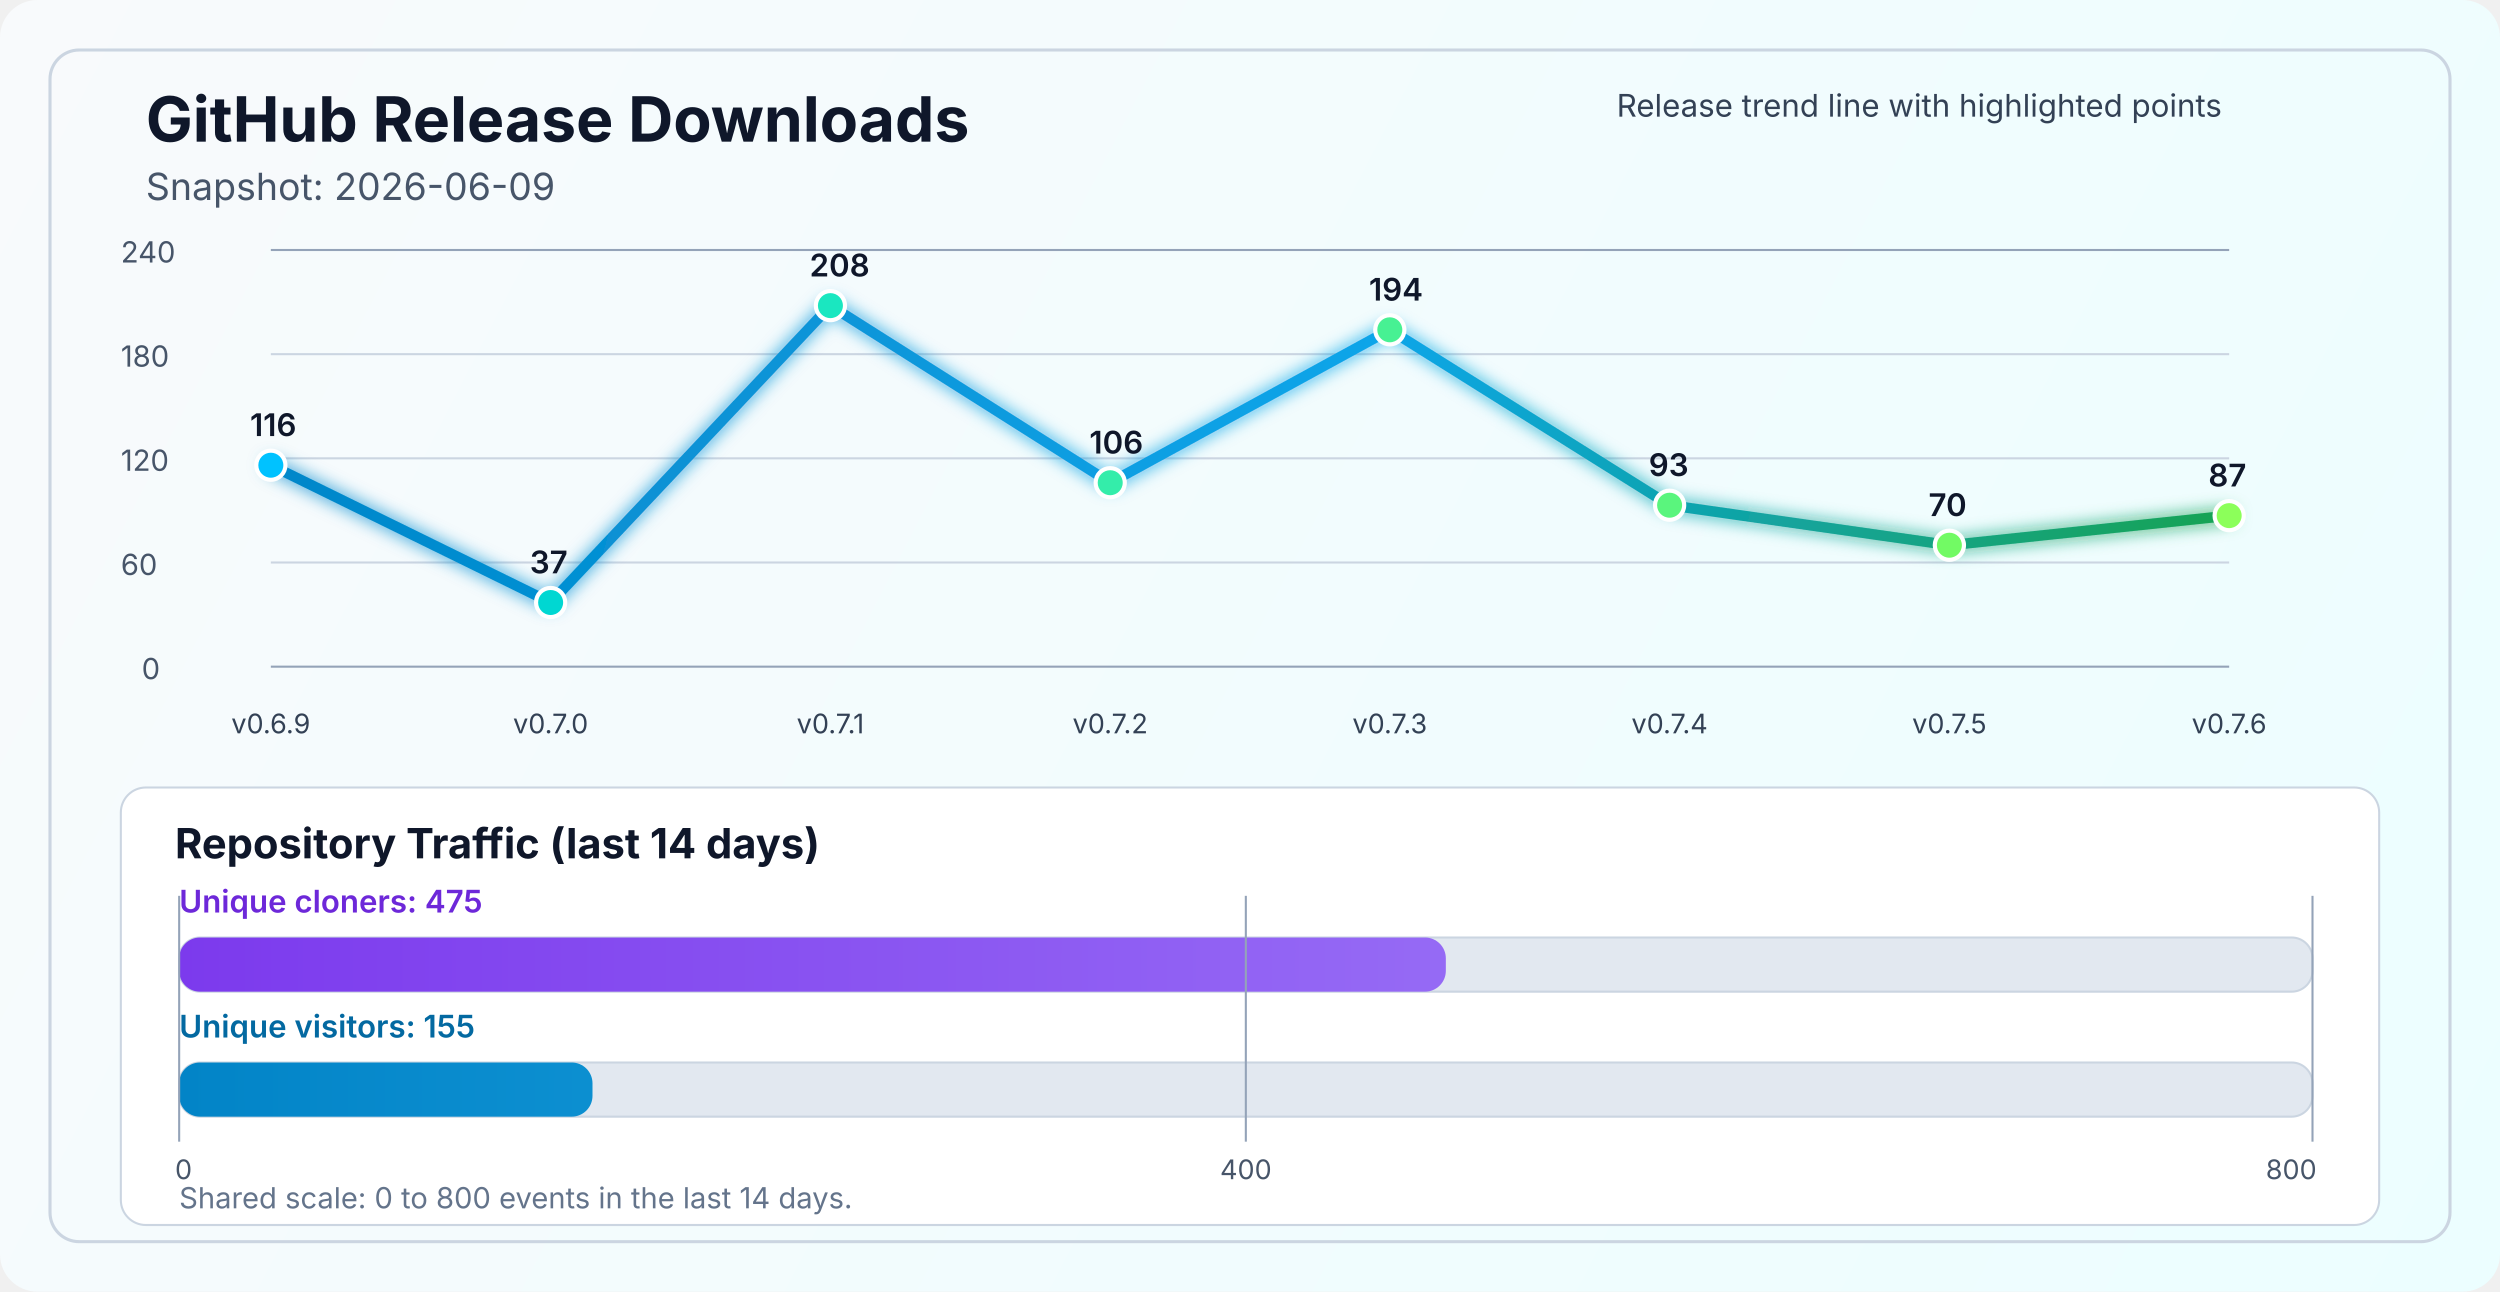
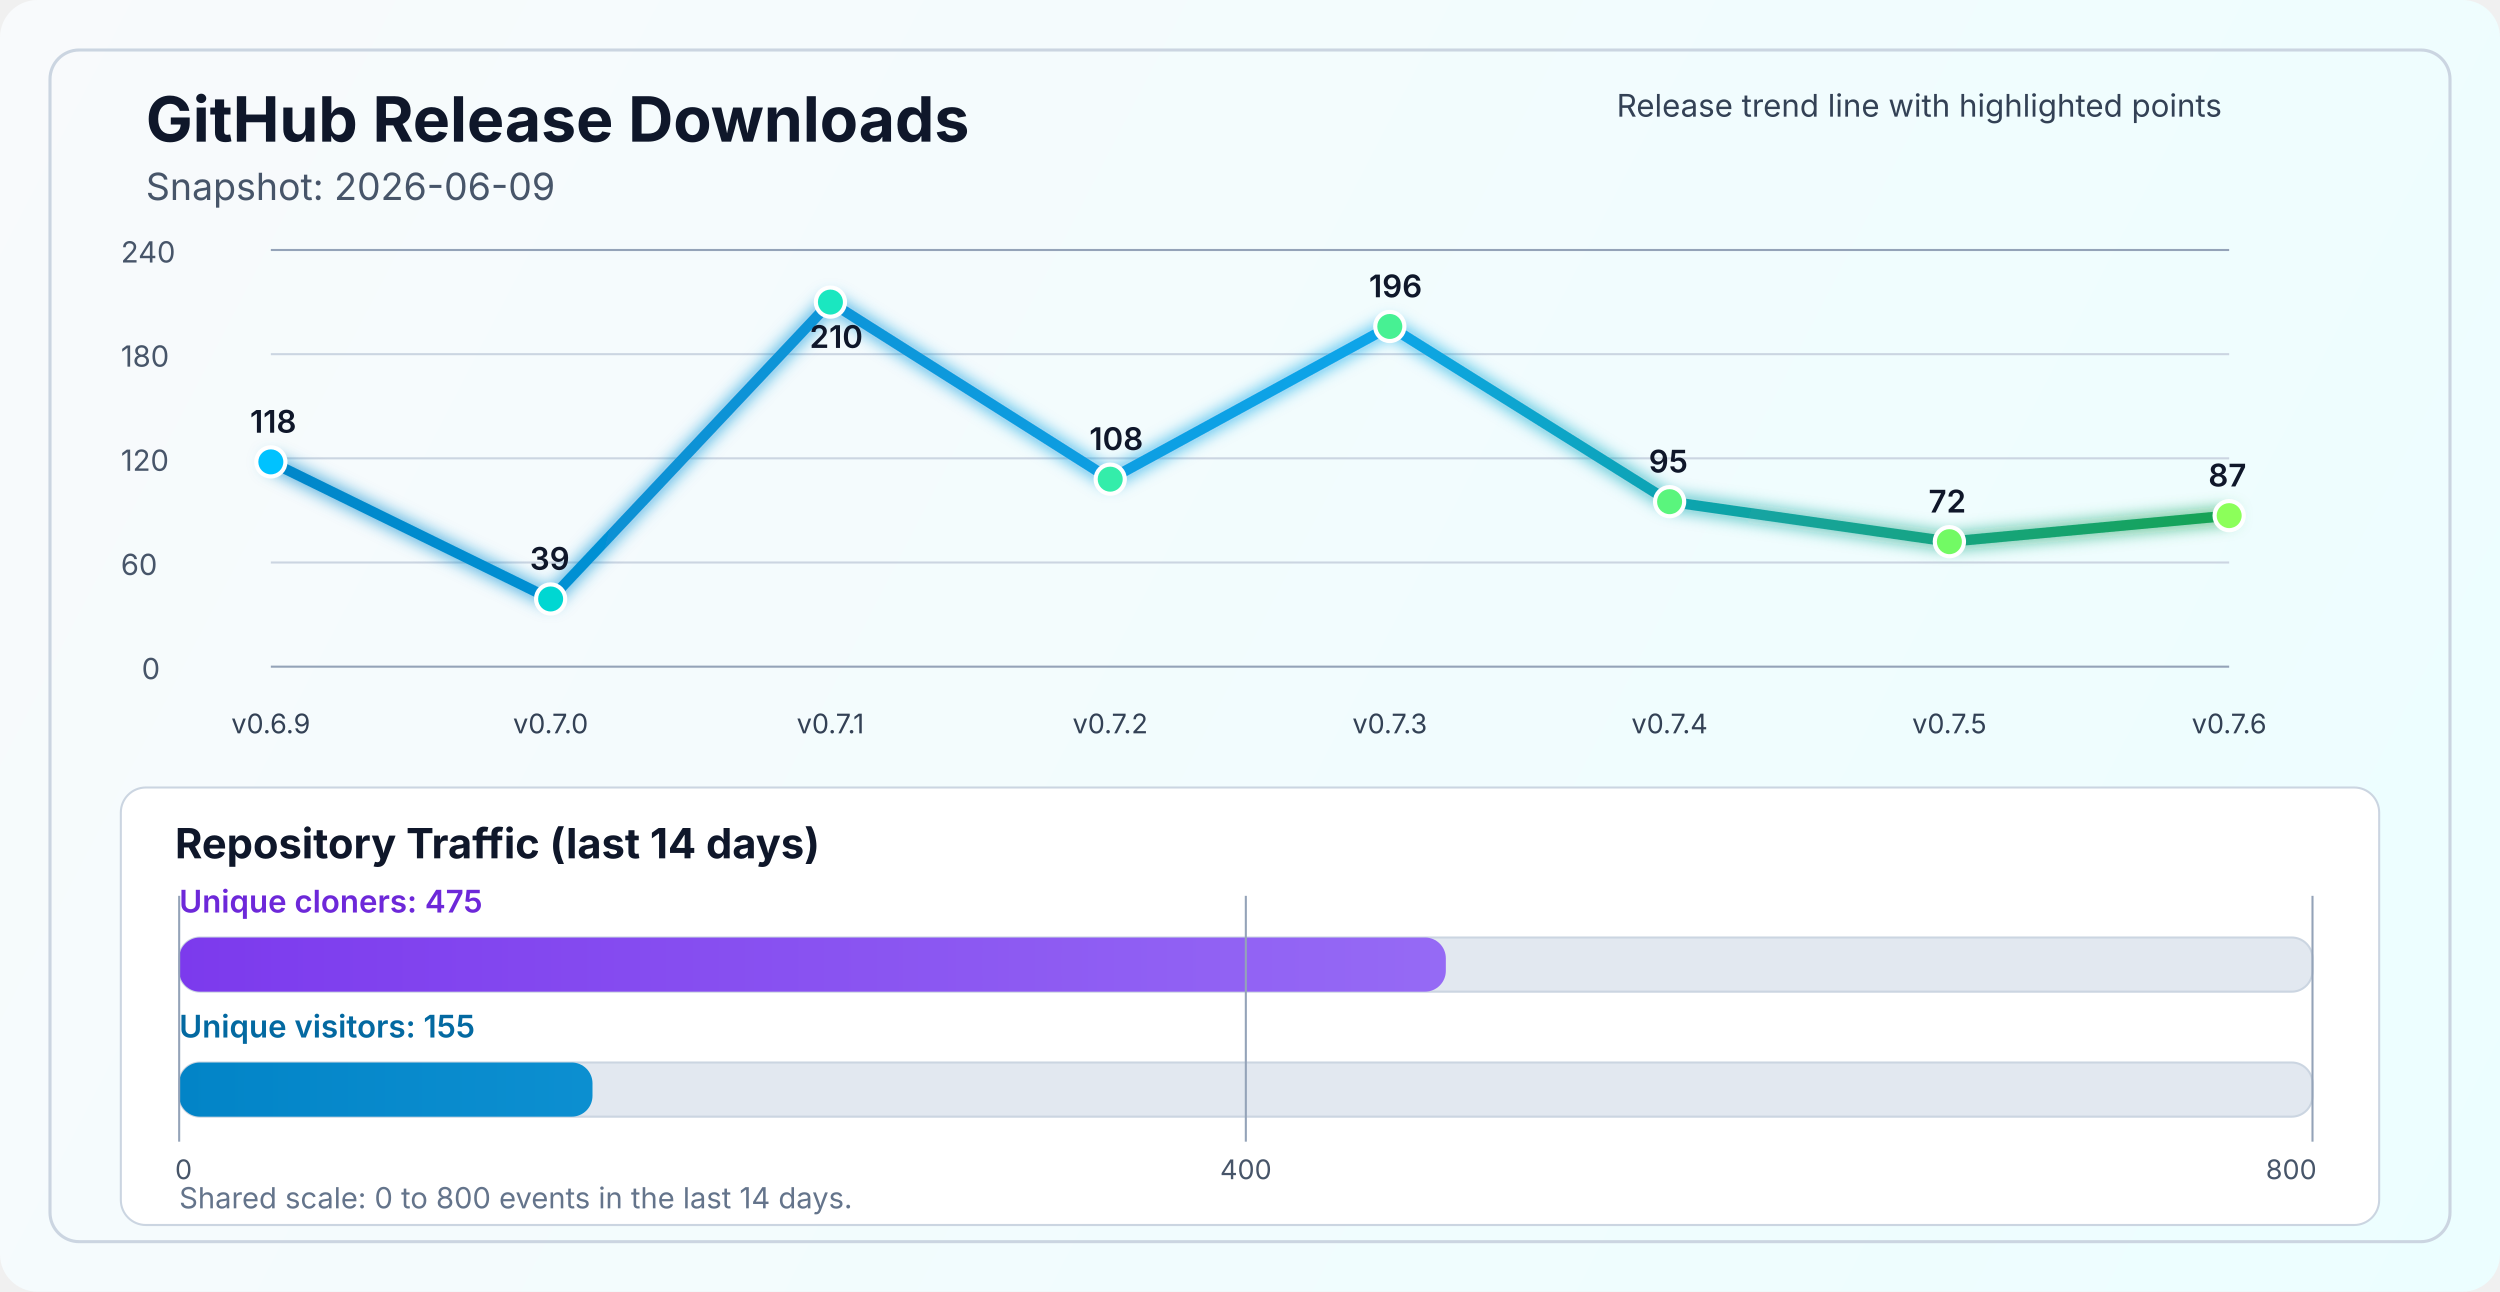
<svg xmlns="http://www.w3.org/2000/svg" width="1200" height="620" viewBox="0 0 1200 620" fill="none" role="img" aria-labelledby="title desc">
  <defs>
    <linearGradient id="bg" x1="0" y1="0" x2="1200" y2="620" gradientUnits="userSpaceOnUse">
      <stop stop-color="#F8FAFC" />
      <stop offset="1" stop-color="#ECFEFF" />
    </linearGradient>
    <linearGradient id="line" x1="130" y1="86" x2="1070" y2="340" gradientUnits="userSpaceOnUse">
      <stop stop-color="#0284C7" />
      <stop offset="0.55" stop-color="#0EA5E9" />
      <stop offset="1" stop-color="#16A34A" />
    </linearGradient>
    <linearGradient id="cloneFill" x1="86" y1="450" x2="1110" y2="450" gradientUnits="userSpaceOnUse">
      <stop stop-color="#7C3AED" />
      <stop offset="1" stop-color="#A78BFA" />
    </linearGradient>
    <linearGradient id="viewFill" x1="86" y1="482" x2="1110" y2="482" gradientUnits="userSpaceOnUse">
      <stop stop-color="#0284C7" />
      <stop offset="1" stop-color="#38BDF8" />
    </linearGradient>
    <filter id="glow" x="-50%" y="-50%" width="200%" height="200%">
      <feGaussianBlur stdDeviation="4" result="blur" />
      <feMerge>
        <feMergeNode in="blur" />
        <feMergeNode in="SourceGraphic" />
      </feMerge>
    </filter>
  </defs>
  <rect width="1200" height="620" rx="18" fill="url(#bg)" />
  <rect x="24" y="24" width="1152" height="572" rx="14" stroke="#CBD5E1" stroke-width="1.5" />
  <text x="70" y="68" fill="#0F172A" font-size="30" font-family="SF Pro Display, -apple-system, BlinkMacSystemFont, Segoe UI, sans-serif" font-weight="700">GitHub Release Downloads</text>
  <text x="70" y="96" fill="#475569" font-size="18" font-family="SF Pro Text, -apple-system, BlinkMacSystemFont, Segoe UI, sans-serif">Snapshot: 2026-06-09</text>
  <line x1="130" y1="320.0" x2="1070" y2="320.0" stroke="#94A3B8" stroke-width="1" />
  <line x1="130" y1="270.0" x2="1070" y2="270.0" stroke="#CBD5E1" stroke-width="1" />
  <line x1="130" y1="220.0" x2="1070" y2="220.0" stroke="#CBD5E1" stroke-width="1" />
  <line x1="130" y1="170.0" x2="1070" y2="170.0" stroke="#CBD5E1" stroke-width="1" />
  <line x1="130" y1="120.0" x2="1070" y2="120.0" stroke="#94A3B8" stroke-width="1" />
  <text x="68" y="326.0" fill="#475569" font-size="14" font-family="SF Pro Text, -apple-system, BlinkMacSystemFont, Segoe UI, sans-serif">0</text>
  <text x="58" y="276.0" fill="#475569" font-size="14" font-family="SF Pro Text, -apple-system, BlinkMacSystemFont, Segoe UI, sans-serif">60</text>
  <text x="58" y="226.0" fill="#475569" font-size="14" font-family="SF Pro Text, -apple-system, BlinkMacSystemFont, Segoe UI, sans-serif">120</text>
  <text x="58" y="176.0" fill="#475569" font-size="14" font-family="SF Pro Text, -apple-system, BlinkMacSystemFont, Segoe UI, sans-serif">180</text>
  <text x="58" y="126.0" fill="#475569" font-size="14" font-family="SF Pro Text, -apple-system, BlinkMacSystemFont, Segoe UI, sans-serif">240</text>
-   <polyline points="130.0,223.3 264.3,289.2 398.6,146.7 532.9,231.7 667.1,158.3 801.4,242.5 935.7,261.7 1070.0,247.5" fill="none" stroke="url(#line)" stroke-width="5" stroke-linecap="round" stroke-linejoin="round" filter="url(#glow)" />
-   <circle cx="130.0" cy="223.3" r="7" fill="#00C2FF" stroke="#FFFFFF" stroke-width="2" />
-   <circle cx="264.3" cy="289.2" r="7" fill="#00D7D2" stroke="#FFFFFF" stroke-width="2" />
-   <circle cx="398.6" cy="146.7" r="7" fill="#1AE7C0" stroke="#FFFFFF" stroke-width="2" />
-   <circle cx="532.9" cy="231.7" r="7" fill="#34EDAA" stroke="#FFFFFF" stroke-width="2" />
-   <circle cx="667.1" cy="158.3" r="7" fill="#47F193" stroke="#FFFFFF" stroke-width="2" />
-   <circle cx="801.4" cy="242.5" r="7" fill="#5AF57D" stroke="#FFFFFF" stroke-width="2" />
-   <circle cx="935.7" cy="261.7" r="7" fill="#72FA64" stroke="#FFFFFF" stroke-width="2" />
+   <polyline points="130.0,221.7 264.3,287.5 398.6,145.0 532.9,230.0 667.1,156.7 801.4,240.8 935.7,260.0 1070.0,247.5" fill="none" stroke="url(#line)" stroke-width="5" stroke-linecap="round" stroke-linejoin="round" filter="url(#glow)" />
+   <circle cx="130.0" cy="221.7" r="7" fill="#00C2FF" stroke="#FFFFFF" stroke-width="2" />
+   <circle cx="264.3" cy="287.5" r="7" fill="#00D7D2" stroke="#FFFFFF" stroke-width="2" />
+   <circle cx="398.6" cy="145.0" r="7" fill="#1AE7C0" stroke="#FFFFFF" stroke-width="2" />
+   <circle cx="532.9" cy="230.0" r="7" fill="#34EDAA" stroke="#FFFFFF" stroke-width="2" />
+   <circle cx="667.1" cy="156.7" r="7" fill="#47F193" stroke="#FFFFFF" stroke-width="2" />
+   <circle cx="801.4" cy="240.8" r="7" fill="#5AF57D" stroke="#FFFFFF" stroke-width="2" />
+   <circle cx="935.7" cy="260.0" r="7" fill="#72FA64" stroke="#FFFFFF" stroke-width="2" />
  <circle cx="1070.0" cy="247.5" r="7" fill="#8CFF5A" stroke="#FFFFFF" stroke-width="2" />
  <text x="130.0" y="352" text-anchor="middle" fill="#334155" font-size="13" font-family="SF Pro Text, -apple-system, BlinkMacSystemFont, Segoe UI, sans-serif">v0.6.9</text>
  <text x="264.3" y="352" text-anchor="middle" fill="#334155" font-size="13" font-family="SF Pro Text, -apple-system, BlinkMacSystemFont, Segoe UI, sans-serif">v0.7.0</text>
  <text x="398.6" y="352" text-anchor="middle" fill="#334155" font-size="13" font-family="SF Pro Text, -apple-system, BlinkMacSystemFont, Segoe UI, sans-serif">v0.7.1</text>
  <text x="532.9" y="352" text-anchor="middle" fill="#334155" font-size="13" font-family="SF Pro Text, -apple-system, BlinkMacSystemFont, Segoe UI, sans-serif">v0.7.2</text>
  <text x="667.1" y="352" text-anchor="middle" fill="#334155" font-size="13" font-family="SF Pro Text, -apple-system, BlinkMacSystemFont, Segoe UI, sans-serif">v0.7.3</text>
  <text x="801.4" y="352" text-anchor="middle" fill="#334155" font-size="13" font-family="SF Pro Text, -apple-system, BlinkMacSystemFont, Segoe UI, sans-serif">v0.7.4</text>
  <text x="935.7" y="352" text-anchor="middle" fill="#334155" font-size="13" font-family="SF Pro Text, -apple-system, BlinkMacSystemFont, Segoe UI, sans-serif">v0.7.5</text>
  <text x="1070.0" y="352" text-anchor="middle" fill="#334155" font-size="13" font-family="SF Pro Text, -apple-system, BlinkMacSystemFont, Segoe UI, sans-serif">v0.7.6</text>
-   <text x="120.0" y="209.3" fill="#0F172A" font-size="15" font-family="SF Pro Text, -apple-system, BlinkMacSystemFont, Segoe UI, sans-serif" font-weight="600">116</text>
-   <text x="254.3" y="275.2" fill="#0F172A" font-size="15" font-family="SF Pro Text, -apple-system, BlinkMacSystemFont, Segoe UI, sans-serif" font-weight="600">37</text>
-   <text x="388.6" y="132.7" fill="#0F172A" font-size="15" font-family="SF Pro Text, -apple-system, BlinkMacSystemFont, Segoe UI, sans-serif" font-weight="600">208</text>
-   <text x="522.9" y="217.7" fill="#0F172A" font-size="15" font-family="SF Pro Text, -apple-system, BlinkMacSystemFont, Segoe UI, sans-serif" font-weight="600">106</text>
-   <text x="657.1" y="144.3" fill="#0F172A" font-size="15" font-family="SF Pro Text, -apple-system, BlinkMacSystemFont, Segoe UI, sans-serif" font-weight="600">194</text>
-   <text x="791.4" y="228.5" fill="#0F172A" font-size="15" font-family="SF Pro Text, -apple-system, BlinkMacSystemFont, Segoe UI, sans-serif" font-weight="600">93</text>
-   <text x="925.7" y="247.7" fill="#0F172A" font-size="15" font-family="SF Pro Text, -apple-system, BlinkMacSystemFont, Segoe UI, sans-serif" font-weight="600">70</text>
+   <text x="120.0" y="207.7" fill="#0F172A" font-size="15" font-family="SF Pro Text, -apple-system, BlinkMacSystemFont, Segoe UI, sans-serif" font-weight="600">118</text>
+   <text x="254.3" y="273.5" fill="#0F172A" font-size="15" font-family="SF Pro Text, -apple-system, BlinkMacSystemFont, Segoe UI, sans-serif" font-weight="600">39</text>
+   <text x="388.6" y="167.0" fill="#0F172A" font-size="15" font-family="SF Pro Text, -apple-system, BlinkMacSystemFont, Segoe UI, sans-serif" font-weight="600">210</text>
+   <text x="522.9" y="216.0" fill="#0F172A" font-size="15" font-family="SF Pro Text, -apple-system, BlinkMacSystemFont, Segoe UI, sans-serif" font-weight="600">108</text>
+   <text x="657.1" y="142.7" fill="#0F172A" font-size="15" font-family="SF Pro Text, -apple-system, BlinkMacSystemFont, Segoe UI, sans-serif" font-weight="600">196</text>
+   <text x="791.4" y="226.8" fill="#0F172A" font-size="15" font-family="SF Pro Text, -apple-system, BlinkMacSystemFont, Segoe UI, sans-serif" font-weight="600">95</text>
+   <text x="925.7" y="246.0" fill="#0F172A" font-size="15" font-family="SF Pro Text, -apple-system, BlinkMacSystemFont, Segoe UI, sans-serif" font-weight="600">72</text>
  <text x="1060.0" y="233.5" fill="#0F172A" font-size="15" font-family="SF Pro Text, -apple-system, BlinkMacSystemFont, Segoe UI, sans-serif" font-weight="600">87</text>
  <text x="776" y="56" fill="#334155" font-size="15" font-family="SF Pro Text, -apple-system, BlinkMacSystemFont, Segoe UI, sans-serif">Release trend line with highlighted points</text>
  <rect x="58" y="378" width="1084" height="210" rx="12" fill="#FFFFFF" stroke="#CBD5E1" stroke-width="1" />
  <text x="84" y="412" fill="#0F172A" font-size="20" font-family="SF Pro Text, -apple-system, BlinkMacSystemFont, Segoe UI, sans-serif" font-weight="700">Repository Traffic (last 14 days)</text>
  <text x="86" y="438" fill="#6D28D9" font-size="15" font-family="SF Pro Text, -apple-system, BlinkMacSystemFont, Segoe UI, sans-serif" font-weight="600">Unique cloners: 475</text>
  <rect x="86" y="450" width="1024" height="26" rx="10" fill="#E2E8F0" stroke="#CBD5E1" stroke-width="1" />
  <rect x="86" y="450" width="608.0" height="26" rx="10" fill="url(#cloneFill)" />
  <text x="86" y="498" fill="#0369A1" font-size="15" font-family="SF Pro Text, -apple-system, BlinkMacSystemFont, Segoe UI, sans-serif" font-weight="600">Unique visitors: 155</text>
  <rect x="86" y="510" width="1024" height="26" rx="10" fill="#E2E8F0" stroke="#CBD5E1" stroke-width="1" />
  <rect x="86" y="510" width="198.4" height="26" rx="10" fill="url(#viewFill)" />
  <line x1="86" y1="430" x2="86" y2="548" stroke="#94A3B8" stroke-width="1" />
  <line x1="598.0" y1="430" x2="598.0" y2="548" stroke="#94A3B8" stroke-width="1" />
  <line x1="1110" y1="430" x2="1110" y2="548" stroke="#94A3B8" stroke-width="1" />
  <text x="84" y="566" text-anchor="start" fill="#475569" font-size="13" font-family="SF Pro Text, -apple-system, BlinkMacSystemFont, Segoe UI, sans-serif">0</text>
  <text x="598.0" y="566" text-anchor="middle" fill="#475569" font-size="13" font-family="SF Pro Text, -apple-system, BlinkMacSystemFont, Segoe UI, sans-serif">400</text>
  <text x="1112" y="566" text-anchor="end" fill="#475569" font-size="13" font-family="SF Pro Text, -apple-system, BlinkMacSystemFont, Segoe UI, sans-serif">800</text>
  <text x="86" y="580" fill="#64748B" font-size="14" font-family="SF Pro Text, -apple-system, BlinkMacSystemFont, Segoe UI, sans-serif">Shared scale: 0 to 800 events in the last 14 days.</text>
</svg>
